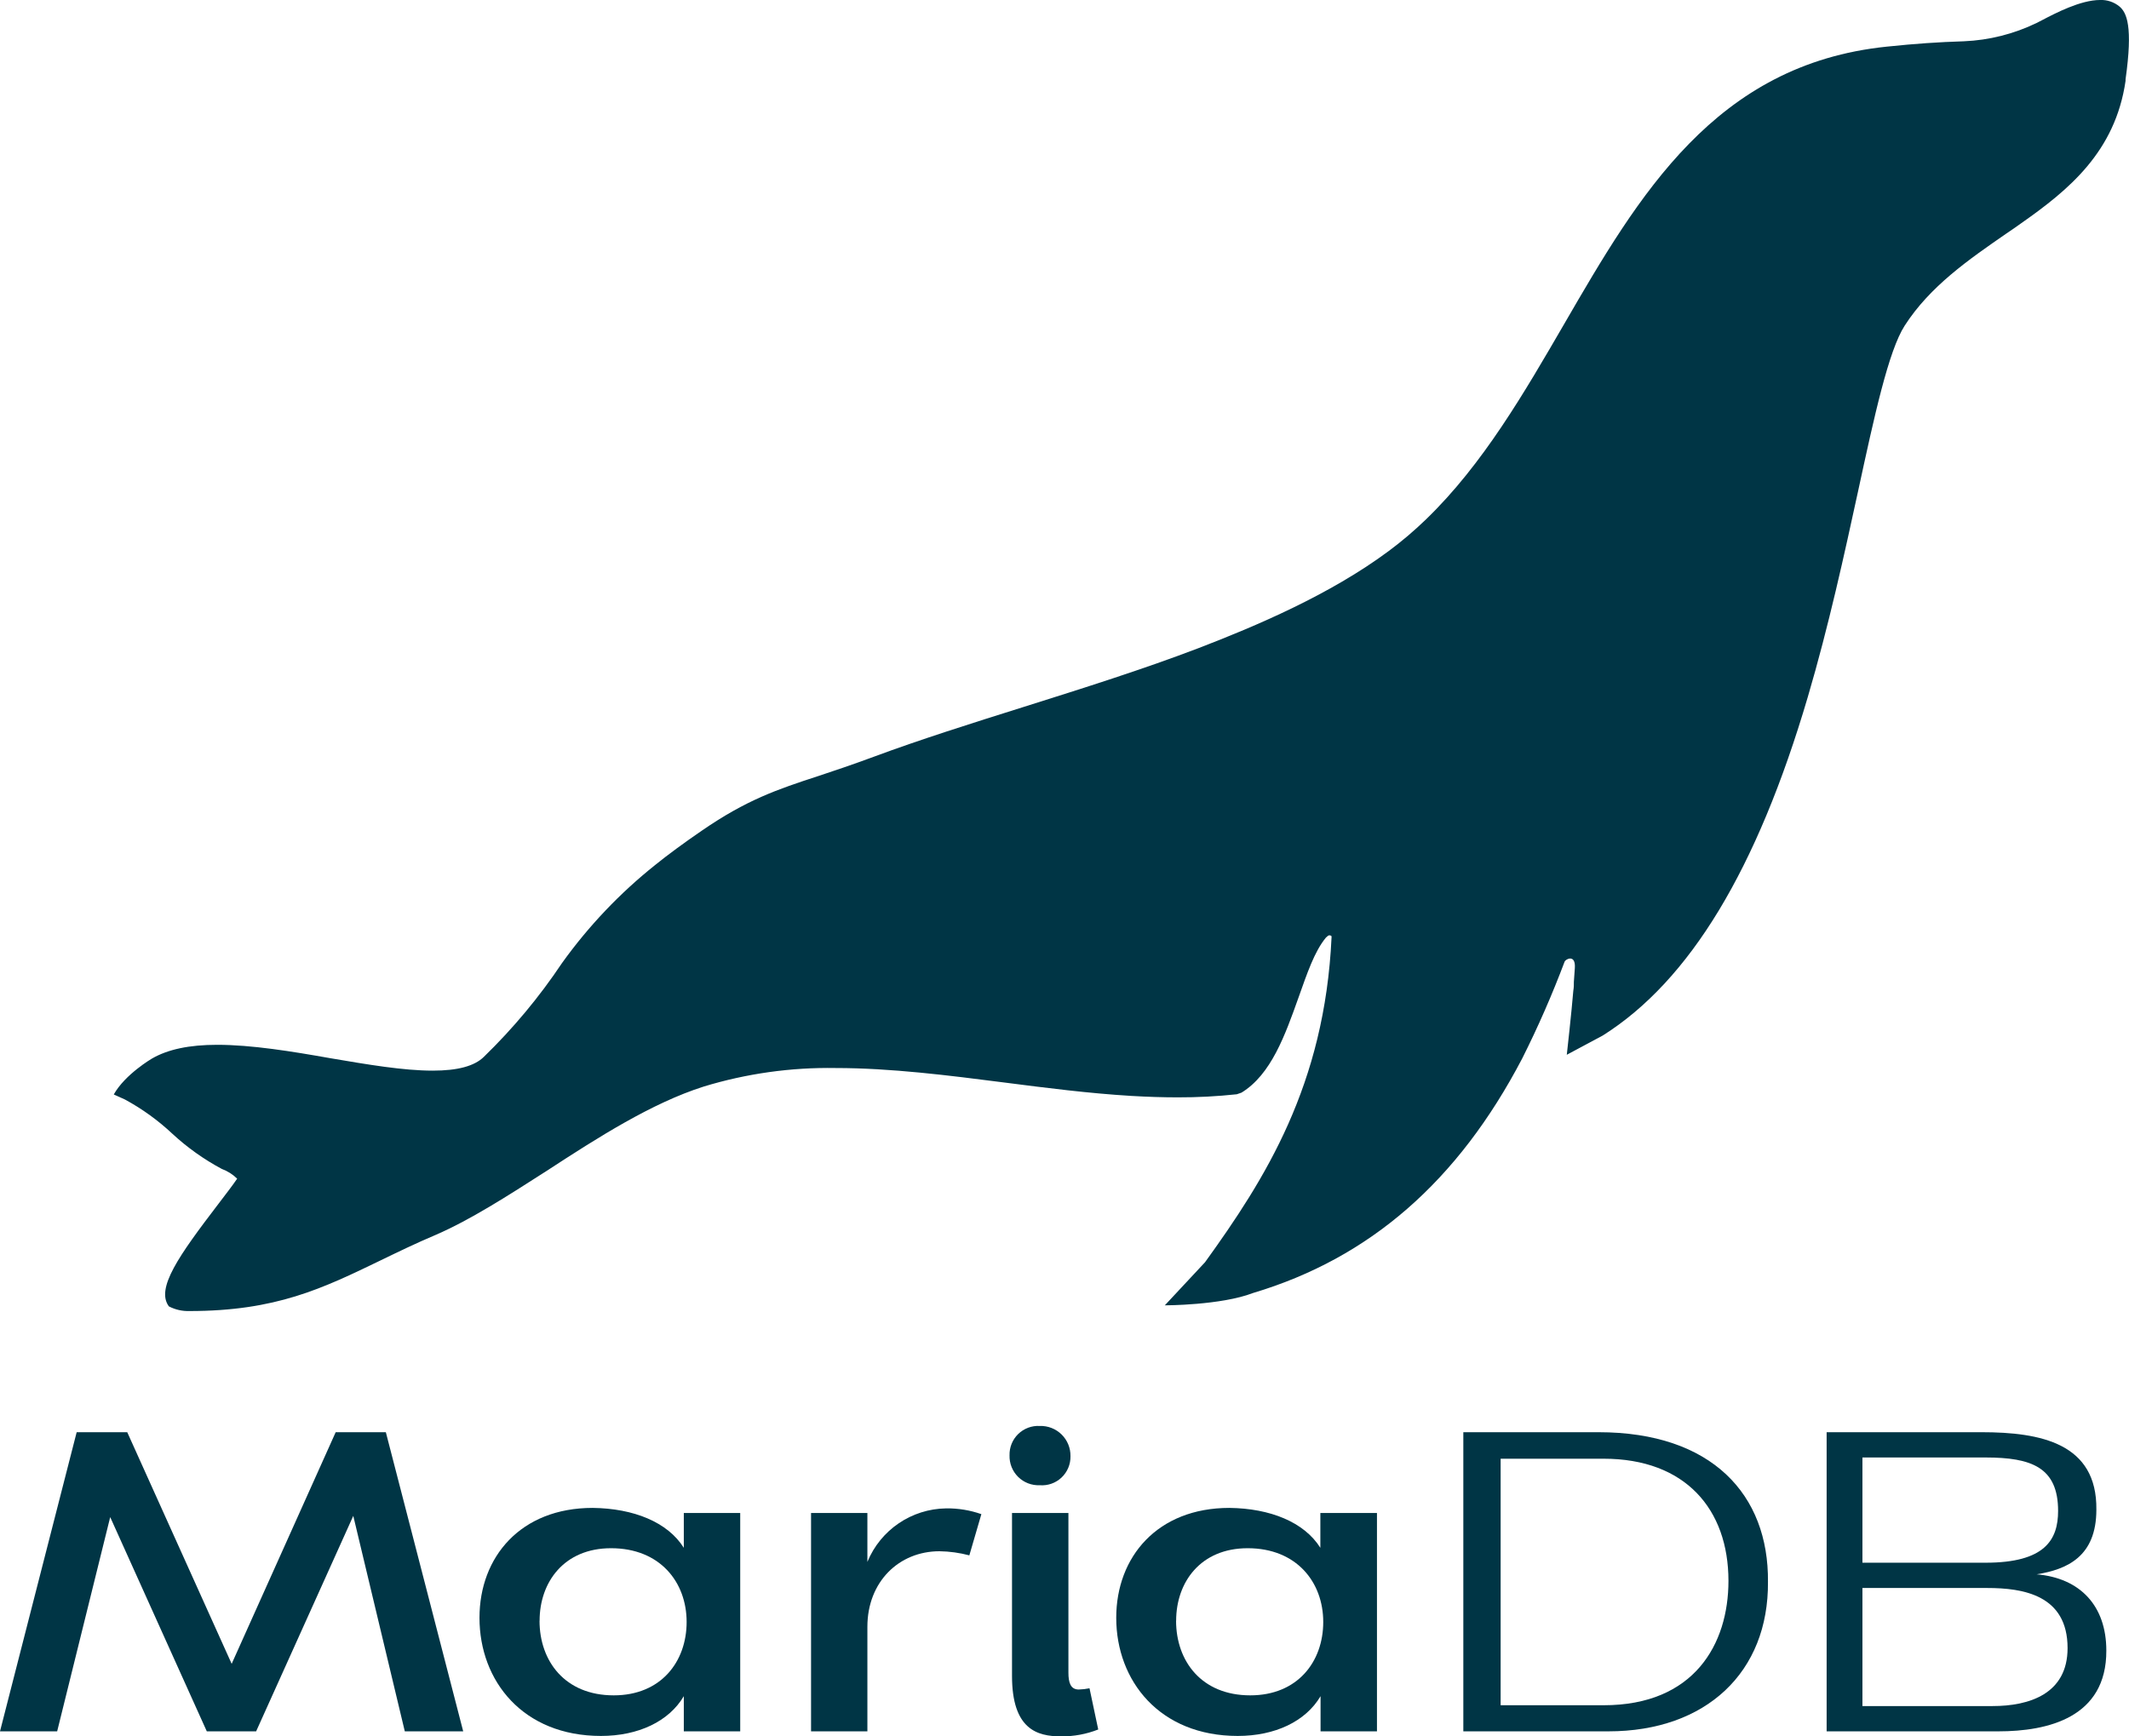
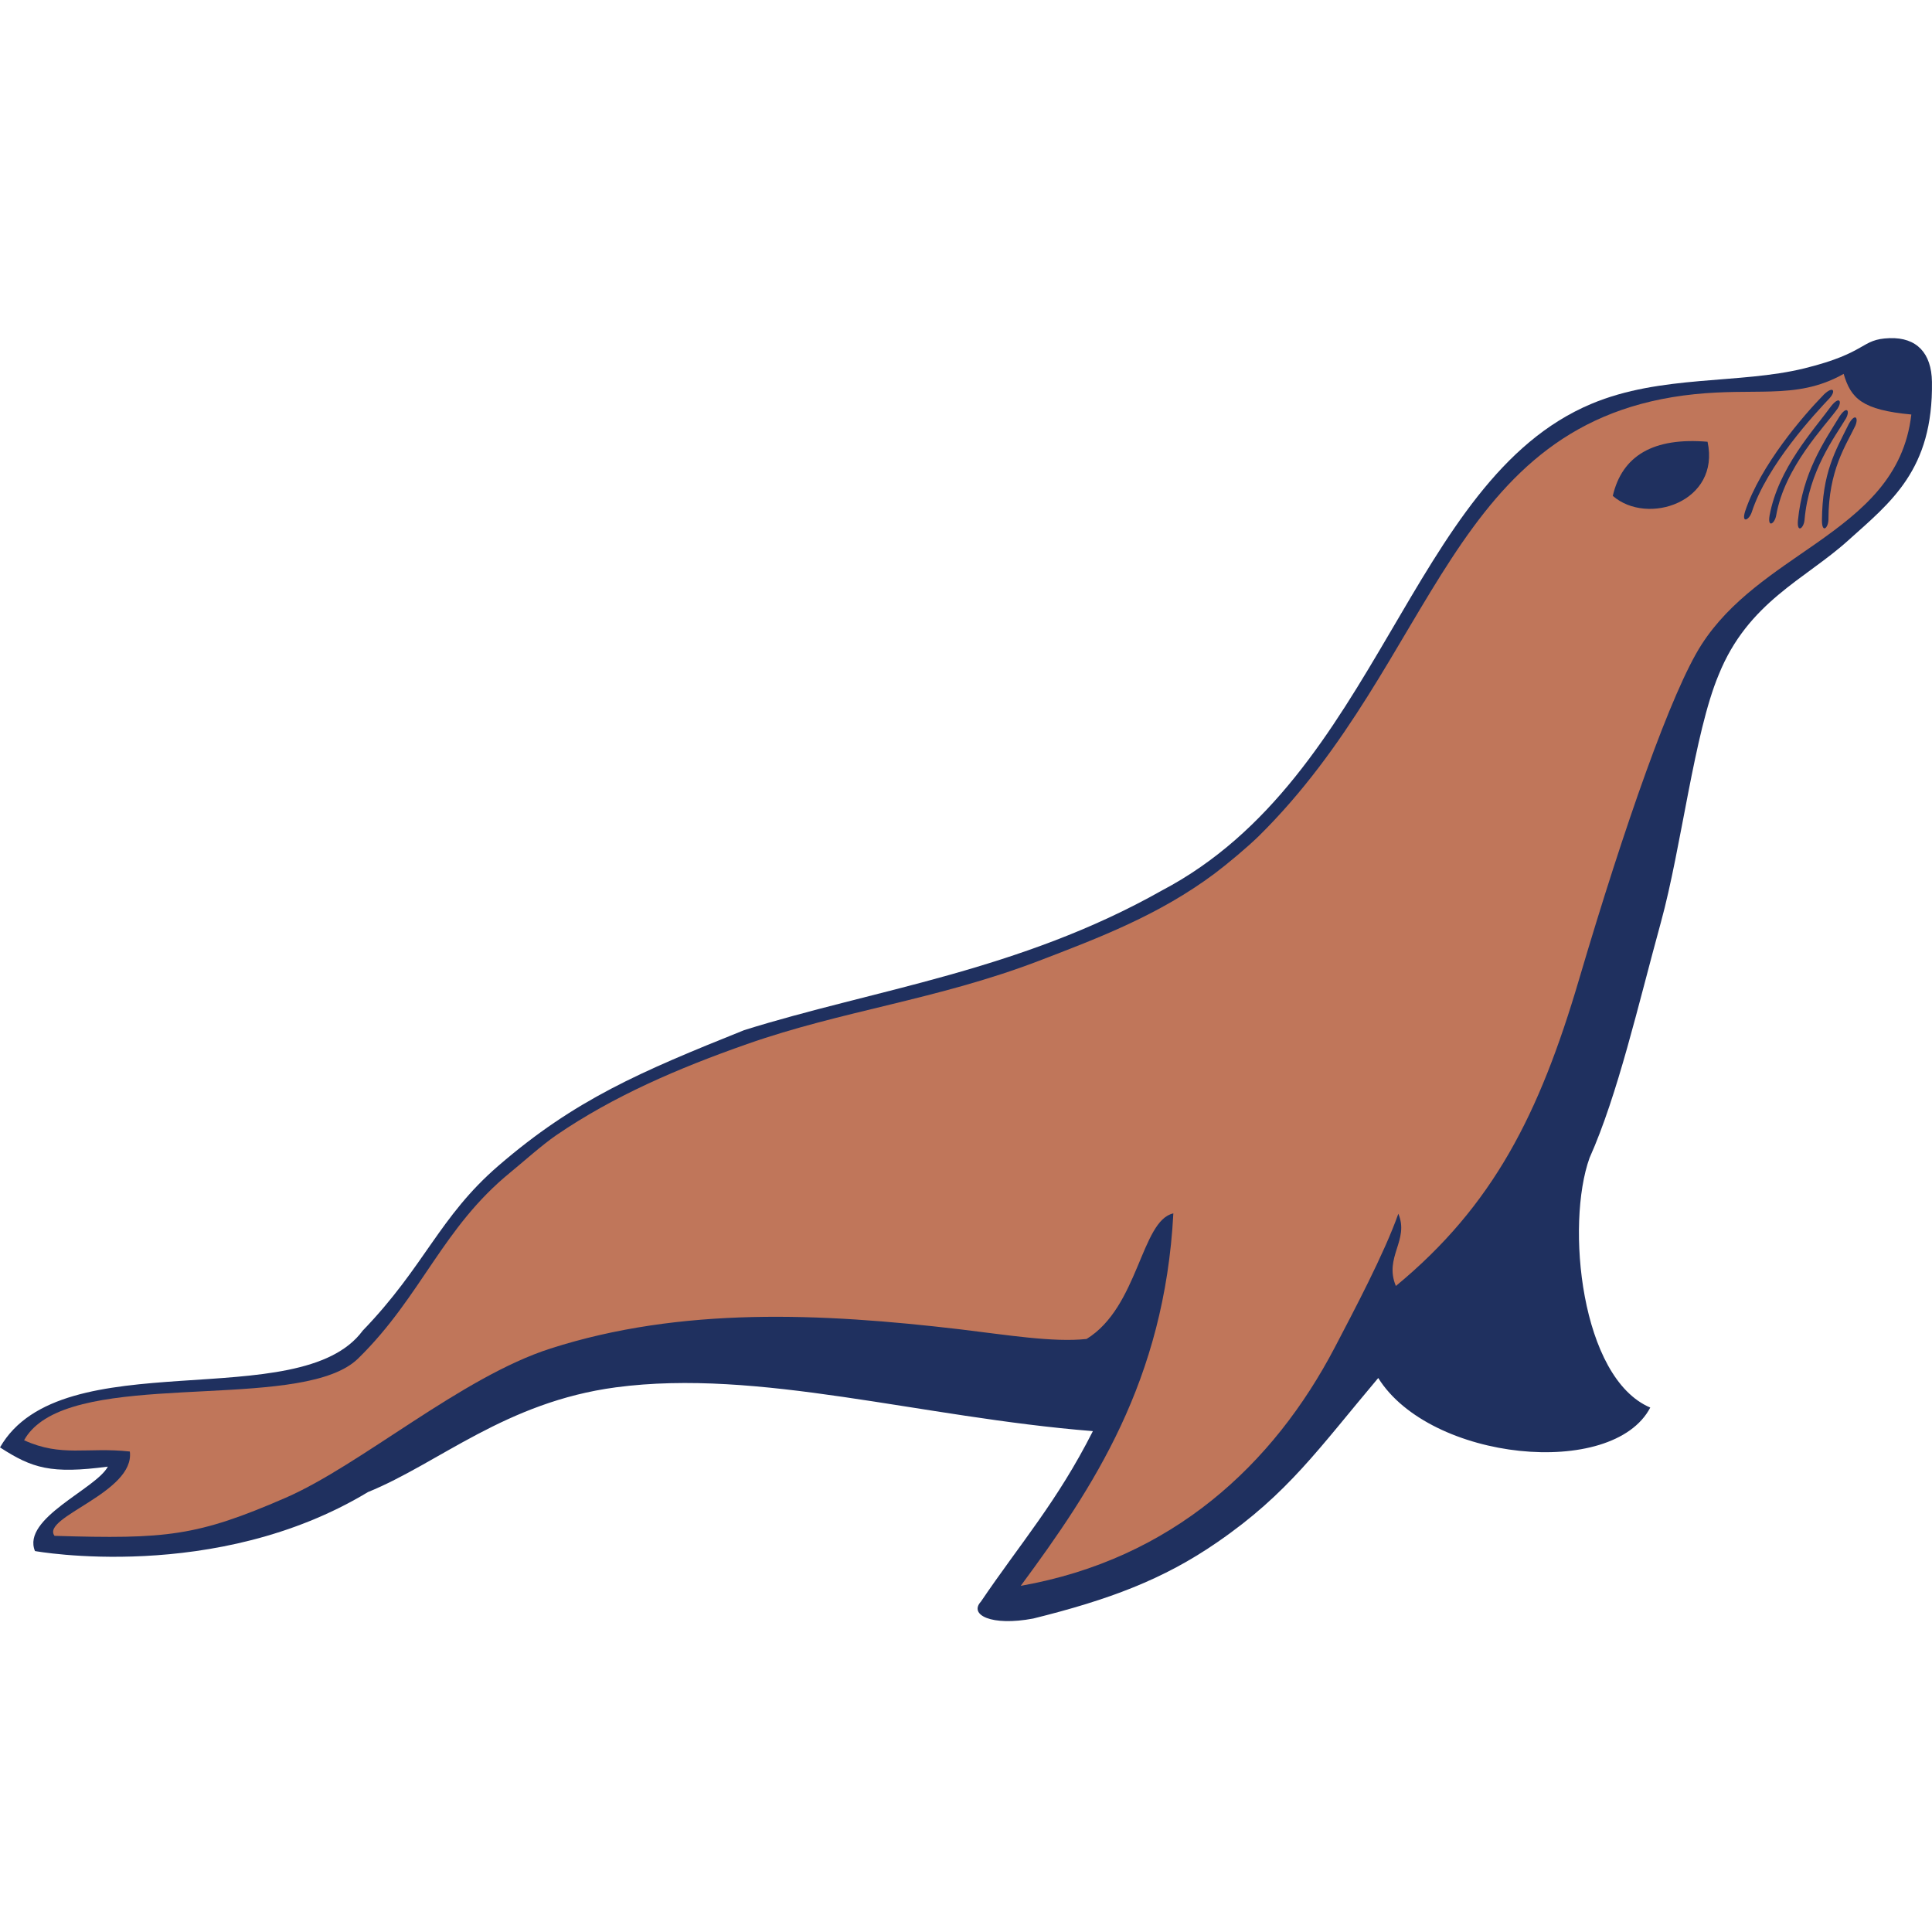
- <svg xmlns="http://www.w3.org/2000/svg" id="Layer_1" data-name="Layer 1" viewBox="0 0 309.88 252.72">
-   <defs>
-     <style>.cls-1{fill:#003545;}</style>
-   </defs>
-   <path class="cls-1" d="M61.74,214.91,73,258.46h-8.5L57,227.09,42.86,258.46H35.68L21.62,227.27,13.9,258.46H5.58l11.16-43.55H24.1l15.2,33.72,15.14-33.72Z" transform="translate(-5.58 -6.4)" />
-   <path class="cls-1" d="M105.11,231.74v-5.07h8.21v31.79h-8.21v-5.12c-2.17,3.68-6.63,5.79-12.06,5.79-11.35,0-17.68-8-17.68-17.2,0-8.87,6-16,16.47-16C97.81,226,102.76,228,105.11,231.74Zm-21,10.62c0,5.85,3.68,10.86,10.8,10.86,6.87,0,10.61-4.89,10.61-10.68s-3.86-10.74-11-10.74C87.68,231.8,84.12,236.74,84.12,242.36Z" transform="translate(-5.58 -6.4)" />
-   <path class="cls-1" d="M131.83,258.46h-8.2V226.67h8.2v7.12A12.58,12.58,0,0,1,143.29,226a14.84,14.84,0,0,1,5.13.84l-1.75,6a18,18,0,0,0-4.34-.6c-5.92,0-10.5,4.46-10.5,11Z" transform="translate(-5.58 -6.4)" />
-   <path class="cls-1" d="M152.52,218.28a4.17,4.17,0,0,1,4.4-4.28,4.33,4.33,0,0,1,4.47,4.41,4.15,4.15,0,0,1-4.47,4.22A4.22,4.22,0,0,1,152.52,218.28Zm.36,8.39h8.21V249.9c0,1.44.3,2.47,1.5,2.47a8.85,8.85,0,0,0,1.57-.18l1.27,6a14.36,14.36,0,0,1-5.43,1c-3.44,0-7.12-1-7.12-8.81Z" transform="translate(-5.58 -6.4)" />
-   <path class="cls-1" d="M197.76,231.74v-5.07H206v31.79h-8.21v-5.12c-2.17,3.68-6.63,5.79-12.06,5.79-11.34,0-17.68-8-17.68-17.2,0-8.87,6-16,16.47-16C190.46,226,195.41,228,197.76,231.74Zm-21,10.62c0,5.85,3.68,10.86,10.8,10.86,6.88,0,10.62-4.89,10.62-10.68s-3.87-10.74-11-10.74C180.33,231.8,176.77,236.74,176.77,242.36Z" transform="translate(-5.58 -6.4)" />
-   <path class="cls-1" d="M218.57,214.91h19.67c16.53,0,24.79,9.11,24.67,21.77.12,13.16-9,21.78-23.22,21.78H218.57Zm5.43,3.86v35.89h15c13.15,0,18.16-8.87,18.16-18.1,0-10.43-6.27-17.79-18.16-17.79Z" transform="translate(-5.58 -6.4)" />
-   <path class="cls-1" d="M296.45,258.46h-25V214.91H294c8.62,0,16.83,1.62,16.71,11.28,0,6.81-4.23,8.69-8.69,9.41,6.33.54,10.14,4.58,10.14,11.1C312.2,256.47,303.63,258.46,296.45,258.46Zm-1.87-24.55c8.63,0,10.56-3.32,10.56-7.54,0-6.34-3.86-7.78-10.56-7.78H276.66v15.32Zm.24,3.68H276.66v17.19H295.6c5.31,0,10.92-1.75,10.92-8.44C306.52,238.62,300.07,237.59,294.82,237.59Z" transform="translate(-5.58 -6.4)" />
-   <path class="cls-1" d="M314.08,7.35a4.18,4.18,0,0,0-2.84-.95c-2.83,0-6.49,1.92-8.46,2.95l-.78.4a26.86,26.86,0,0,1-10.57,2.66c-3.76.12-7,.34-11.22.78-25,2.57-36.15,21.73-46.89,40.26C227.47,63.53,221.43,74,213.15,82a54.4,54.4,0,0,1-5.45,4.63C199.13,93,188.37,97.55,180,100.77c-8.06,3.08-16.86,5.85-25.36,8.53-7.79,2.45-15.14,4.77-21.9,7.28-3.05,1.13-5.64,2-7.93,2.76-6.16,2-10.6,3.53-17.09,8-2.53,1.73-5.07,3.6-6.79,5a71.62,71.62,0,0,0-13.55,14.27A84.25,84.25,0,0,1,76,160.27c-1.37,1.34-3.8,2-7.44,2-4.26,0-9.43-.88-14.9-1.81-5.64-1-11.47-1.95-16.47-1.95-4.06,0-7.17.66-9.49,2,0,0-3.91,2.28-5.56,5.23l1.62.73a33.21,33.21,0,0,1,6.92,5,34.72,34.72,0,0,0,7.2,5.12A6.18,6.18,0,0,1,40.1,178c-.68,1-1.68,2.29-2.73,3.67-5.77,7.55-9.14,12.32-7.21,14.92a6.07,6.07,0,0,0,3,.68c12.58,0,19.34-3.27,27.89-7.41,2.48-1.2,5-2.43,8-3.7,5-2.17,10.38-5.63,16.09-9.29C92.61,172,100.42,167,108,164.59a62.3,62.3,0,0,1,19.23-2.7c8,0,16.42,1.07,24.54,2.11,6.05.78,12.32,1.58,18.47,1.95,2.39.14,4.6.21,6.75.21a78.21,78.21,0,0,0,8.61-.45l.69-.24c4.31-2.65,6.33-8.34,8.29-13.84,1.26-3.54,2.32-6.72,4-8.74a2.55,2.55,0,0,1,.32-.27.4.4,0,0,1,.49.08s0,.05,0,.16c-1,21.51-9.66,35.17-18.42,47.31l-5.85,6.27s8.19,0,12.85-1.8c17-5.08,29.83-16.28,39.17-34.14a145.7,145.7,0,0,0,6.17-14.09c.16-.4,1.63-1.14,1.49.93-.05.61-.09,1.29-.14,2h0c0,.42,0,.85-.08,1.28-.24,3-.95,9.34-.95,9.34l5.25-2.81c12.66-8,22.42-24.14,29.82-49.25,3.08-10.46,5.34-20.85,7.33-30,2.38-11,4.43-20.43,6.78-24.09,3.69-5.74,9.32-9.62,14.77-13.39.74-.51,1.49-1,2.22-1.54,6.85-4.81,13.66-10.36,15.16-20.71l0-.23C316.05,10.22,315.13,8.25,314.08,7.35Z" transform="translate(-5.58 -6.4)" />
+ <svg xmlns="http://www.w3.org/2000/svg" width="40" height="40" viewBox="0 0 40 40" fill="none">
+   <path fill-rule="evenodd" clip-rule="evenodd" d="M39.124 7.001C38.51 7.021 38.688 7.298 37.359 7.626C36.016 7.957 34.392 7.754 32.948 8.361C29.17 9.945 28.558 16.067 24.057 18.436C21.106 20.102 18.097 20.485 15.407 21.328C13.248 22.194 11.905 22.767 10.322 24.133C9.093 25.192 8.794 26.22 7.51 27.549C6.208 29.319 1.271 27.747 0 29.967C0.67 30.401 1.057 30.52 2.233 30.365C1.991 30.826 0.443 31.433 0.724 32.113C0.724 32.113 4.465 32.794 7.618 30.892C9.089 30.293 10.468 29.027 12.753 28.723C15.713 28.33 19.048 29.344 22.627 29.63C21.887 31.092 21.124 31.955 20.308 33.161C20.056 33.433 20.524 33.674 21.392 33.51C22.953 33.123 24.084 32.704 25.206 31.928C26.671 30.919 27.3 29.994 28.535 28.53C29.608 30.25 33.391 30.628 34.167 29.142C32.723 28.53 32.415 25.347 32.91 23.973C33.495 22.664 33.915 20.813 34.388 19.092C34.813 17.543 35.076 15.179 35.584 13.969C36.191 12.464 37.372 11.994 38.258 11.195C39.145 10.397 40.026 9.731 39.999 7.905C39.99 7.311 39.684 6.983 39.124 7.001V7.001Z" fill="#1F305F" />
+   <path d="M1.129 31.798C3.448 31.868 4.078 31.807 5.911 31.011C7.47 30.334 9.554 28.51 11.397 27.92C14.1 27.052 16.999 27.183 19.876 27.522C20.839 27.637 21.806 27.797 22.496 27.722C23.574 27.061 23.625 25.266 24.293 25.122C24.111 28.595 22.622 30.817 21.133 32.833C24.271 32.279 26.367 30.32 27.636 27.896C28.02 27.16 28.659 25.957 28.951 25.129C29.183 25.678 28.65 26.026 28.9 26.625C30.919 24.958 31.873 23.06 32.692 20.28C33.641 17.064 34.615 14.299 35.227 13.348C35.823 12.419 36.752 11.845 37.599 11.252C38.562 10.575 39.424 9.871 39.572 8.582C38.555 8.487 38.322 8.253 38.171 7.741C37.663 8.026 37.195 8.089 36.666 8.105C36.207 8.119 35.703 8.098 35.087 8.161C29.997 8.683 29.761 13.658 26.061 17.311C25.823 17.543 25.416 17.884 25.146 18.087C24.003 18.939 22.78 19.407 21.491 19.9C19.404 20.696 17.424 20.928 15.468 21.616C14.03 22.12 12.694 22.698 11.514 23.505C11.219 23.708 10.819 24.067 10.562 24.277C9.869 24.843 9.415 25.471 8.974 26.119C8.52 26.785 8.084 27.471 7.416 28.125C6.334 29.187 2.294 28.435 0.87 29.421C0.713 29.531 0.585 29.661 0.499 29.819C1.275 30.172 1.795 29.956 2.688 30.052C2.798 30.905 0.839 31.409 1.129 31.798Z" fill="#C0765A" />
+   <path fill-rule="evenodd" clip-rule="evenodd" d="M33.391 10.267C34.111 10.892 35.623 10.39 35.353 9.146C34.233 9.052 33.585 9.432 33.391 10.267V10.267Z" fill="#1F305F" />
+   <path d="M38.414 8.811C38.223 9.214 37.856 9.731 37.856 10.755C37.854 10.93 37.723 11.052 37.721 10.779C37.73 9.778 37.995 9.347 38.276 8.78C38.405 8.548 38.483 8.643 38.414 8.811Z" fill="#1F305F" />
+   <path d="M38.22 8.661C37.993 9.043 37.449 9.742 37.361 10.764C37.345 10.939 37.201 11.047 37.224 10.777C37.323 9.783 37.757 9.16 38.088 8.618C38.236 8.397 38.306 8.499 38.22 8.661Z" fill="#1F305F" />
+   <path d="M38.045 8.46C37.786 8.823 36.95 9.664 36.774 10.671C36.743 10.845 36.592 10.939 36.637 10.674C36.819 9.691 37.541 8.917 37.914 8.406C38.081 8.197 38.144 8.305 38.045 8.46Z" fill="#1F305F" />
+   <path d="M37.887 8.236C37.581 8.559 36.583 9.63 36.268 10.604C36.212 10.77 36.05 10.845 36.131 10.586C36.448 9.637 37.323 8.616 37.766 8.164C37.962 7.981 38.007 8.098 37.887 8.236Z" fill="#1F305F" />
</svg>
